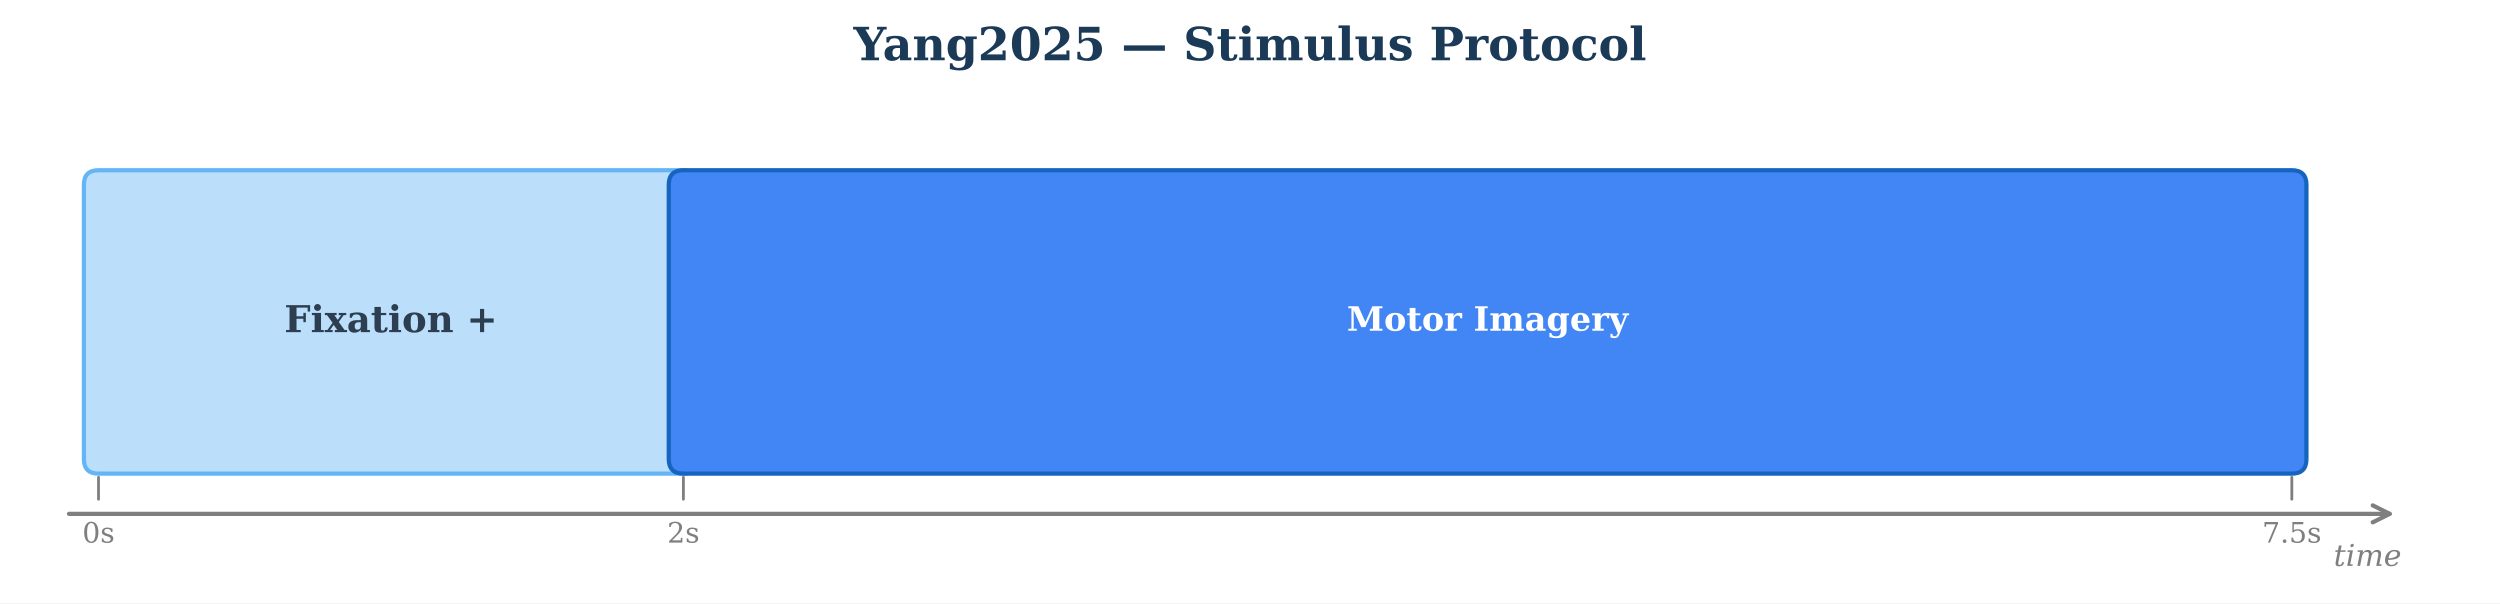
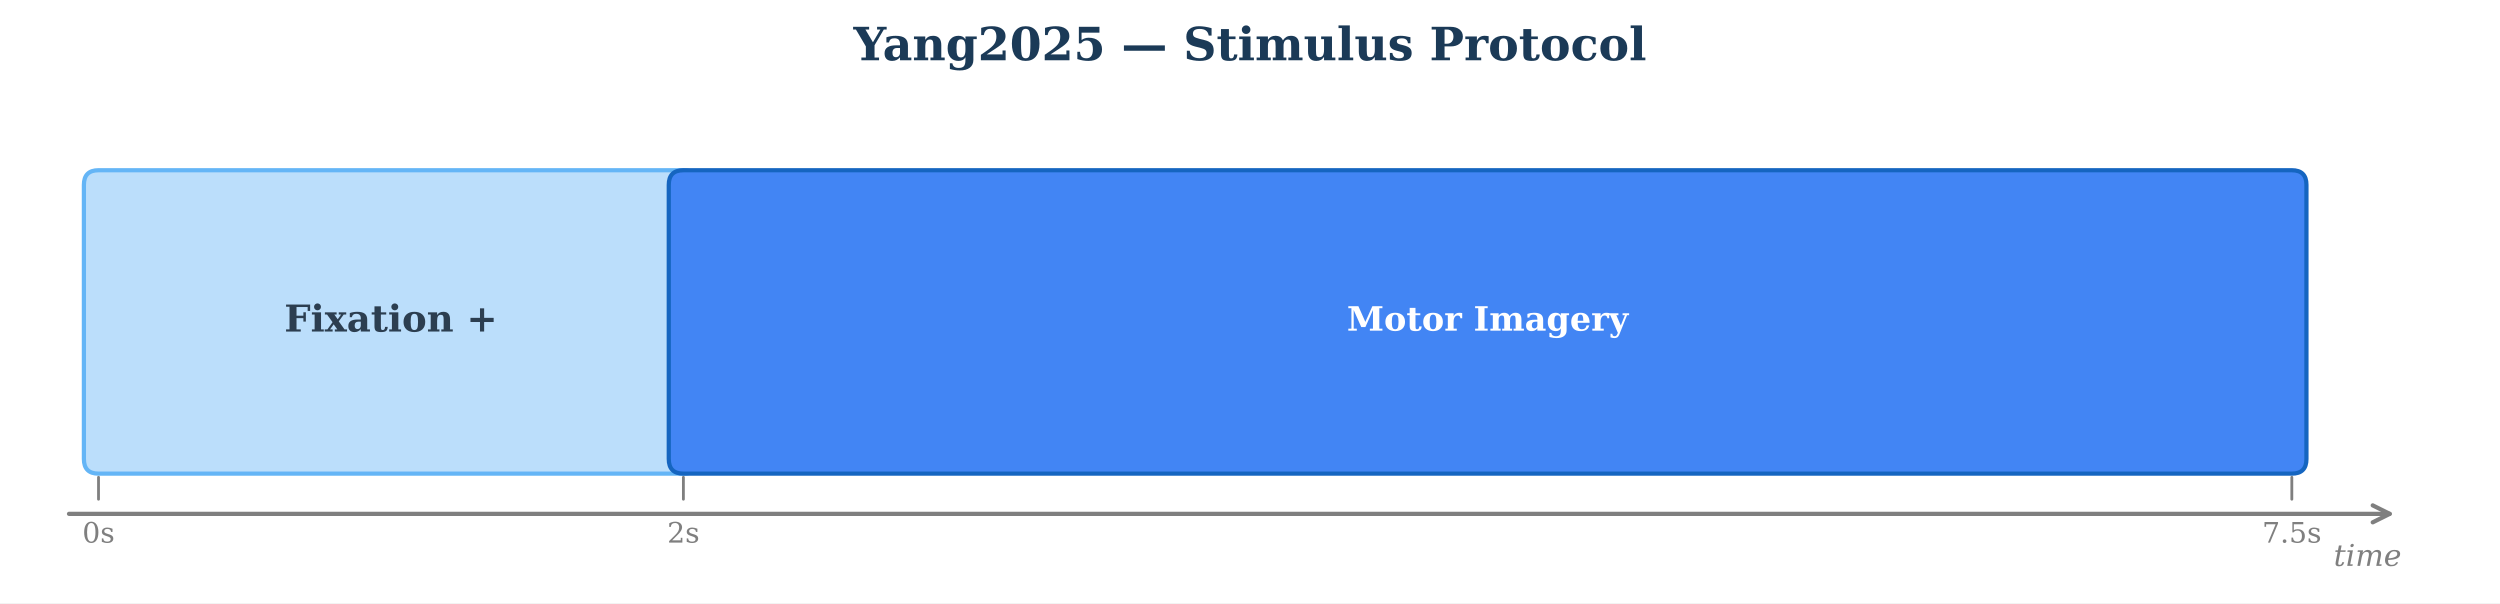
<svg xmlns="http://www.w3.org/2000/svg" xmlns:xlink="http://www.w3.org/1999/xlink" width="708.48pt" height="170.95pt" viewBox="0 0 708.48 170.95" version="1.1">
  <defs>
    <style type="text/css">*{stroke-linejoin: round; stroke-linecap: butt}</style>
  </defs>
  <g id="figure_1">
    <g id="patch_1">
      <path d="M 0 170.95  L 708.48 170.95  L 708.48 0  L 0 0  z " style="fill: #ffffff" />
    </g>
    <g id="axes_1">
      <g id="patch_2">
-         <path d="M 27.919 134.226  L 193.669 134.226  Q 197.813 134.226 197.813 130.082  L 197.813 52.387  Q 197.813 48.243 193.669 48.243  L 27.919 48.243  Q 23.775 48.243 23.775 52.387  L 23.775 130.082  Q 23.775 134.226 27.919 134.226  z " clip-path="url(#pa9f866b652)" style="fill: #bbdefb; stroke: #64b5f6; stroke-width: 1.2" />
+         <path d="M 27.919 134.226  L 193.669 134.226  Q 197.813 134.226 197.813 130.082  L 197.813 52.387  Q 197.813 48.243 193.669 48.243  L 27.919 48.243  Q 23.775 48.243 23.775 52.387  L 23.775 130.082  Q 23.775 134.226 27.919 134.226  z " clip-path="url(#p0f2c8b2d8d)" style="fill: #bbdefb; stroke: #64b5f6; stroke-width: 1.2" />
      </g>
      <g id="patch_3">
-         <path d="M 193.669 134.226  L 649.483 134.226  Q 653.627 134.226 653.627 130.082  L 653.627 52.387  Q 653.627 48.243 649.483 48.243  L 193.669 48.243  Q 189.525 48.243 189.525 52.387  L 189.525 130.082  Q 189.525 134.226 193.669 134.226  z " clip-path="url(#pa9f866b652)" style="fill: #4285f4; stroke: #1565c0; stroke-width: 1.2" />
+         <path d="M 193.669 134.226  L 649.483 134.226  Q 653.627 134.226 653.627 130.082  L 653.627 52.387  Q 653.627 48.243 649.483 48.243  L 193.669 48.243  Q 189.525 48.243 189.525 52.387  L 189.525 130.082  Q 189.525 134.226 193.669 134.226  z " clip-path="url(#p0f2c8b2d8d)" style="fill: #4285f4; stroke: #1565c0; stroke-width: 1.2" />
      </g>
      <g id="line2d_1">
-         <path d="M 27.919 135.262  L 27.919 141.477  " clip-path="url(#pa9f866b652)" style="fill: none; stroke: #7f7f7f; stroke-width: 0.8; stroke-linecap: round" />
+         <path d="M 27.919 135.262  L 27.919 141.477  " clip-path="url(#p0f2c8b2d8d)" style="fill: none; stroke: #7f7f7f; stroke-width: 0.8; stroke-linecap: round" />
      </g>
      <g id="line2d_2">
-         <path d="M 193.669 135.262  L 193.669 141.477  " clip-path="url(#pa9f866b652)" style="fill: none; stroke: #7f7f7f; stroke-width: 0.8; stroke-linecap: round" />
+         <path d="M 193.669 135.262  L 193.669 141.477  " clip-path="url(#p0f2c8b2d8d)" style="fill: none; stroke: #7f7f7f; stroke-width: 0.8; stroke-linecap: round" />
      </g>
      <g id="line2d_3">
-         <path d="M 649.483 135.262  L 649.483 141.477  " clip-path="url(#pa9f866b652)" style="fill: none; stroke: #7f7f7f; stroke-width: 0.8; stroke-linecap: round" />
+         <path d="M 649.483 135.262  L 649.483 141.477  " clip-path="url(#p0f2c8b2d8d)" style="fill: none; stroke: #7f7f7f; stroke-width: 0.8; stroke-linecap: round" />
      </g>
      <g id="text_1">
-         <g clip-path="url(#pa9f866b652)">
-           <g style="fill: #2c3e50" transform="translate(80.57536 94.13173) scale(0.105 -0.105)">
+         <g clip-path="url(#p0f2c8b2d8d)">
+           <g style="fill: #2c3e50" transform="translate(80.57536 93.96234) scale(0.105 -0.105)">
            <defs>
-               <path id="DejaVuSerif-Bold-46" d="M 300 0  L 300 378  L 897 378  L 897 4288  L 300 4288  L 300 4666  L 4459 4666  L 4459 3566  L 4031 3566  L 4031 4238  L 2106 4238  L 2106 2741  L 3291 2741  L 3291 3334  L 3719 3334  L 3719 1722  L 3291 1722  L 3291 2316  L 2106 2316  L 2106 378  L 2841 378  L 2841 0  L 300 0  z " transform="scale(0.015625)" />
-               <path id="DejaVuSerif-Bold-69" d="M 588 4263  Q 588 4516 763 4689  Q 938 4863 1191 4863  Q 1438 4863 1611 4689  Q 1784 4516 1784 4263  Q 1784 4016 1611 3842  Q 1438 3669 1191 3669  Q 938 3669 763 3841  Q 588 4013 588 4263  z M 1797 378  L 2272 378  L 2272 0  L 219 0  L 219 378  L 691 378  L 691 2944  L 219 2944  L 219 3322  L 1797 3322  L 1797 378  z " transform="scale(0.015625)" />
-               <path id="DejaVuSerif-Bold-78" d="M 2247 2119  L 2834 2944  L 2425 2944  L 2425 3322  L 3719 3322  L 3719 2944  L 3278 2944  L 2431 1759  L 3419 378  L 3859 378  L 3859 0  L 1747 0  L 1747 378  L 2175 378  L 1550 1253  L 922 378  L 1369 378  L 1369 0  L 0 0  L 0 378  L 475 378  L 1356 1619  L 403 2944  L 31 2944  L 31 3322  L 2059 3322  L 2059 2944  L 1656 2944  L 2247 2119  z " transform="scale(0.015625)" />
-               <path id="DejaVuSerif-Bold-61" d="M 3525 2041  L 3525 378  L 4000 378  L 4000 0  L 2419 0  L 2419 422  Q 2200 159 1931 34  Q 1663 -91 1319 -91  Q 809 -91 536 182  Q 263 456 263 966  Q 263 1525 655 1803  Q 1047 2081 1838 2081  L 2419 2081  L 2419 2278  Q 2419 2681 2228 2873  Q 2038 3066 1638 3066  Q 1306 3066 1126 2930  Q 947 2794 872 2484  L 519 2484  L 519 3200  Q 816 3306 1134 3359  Q 1453 3413 1806 3413  Q 2697 3413 3111 3081  Q 3525 2750 3525 2041  z M 2419 1044  L 2419 1709  L 2003 1709  Q 1694 1709 1528 1540  Q 1363 1372 1363 1056  Q 1363 741 1483 584  Q 1603 428 1850 428  Q 2106 428 2262 597  Q 2419 766 2419 1044  z " transform="scale(0.015625)" />
-               <path id="DejaVuSerif-Bold-74" d="M 634 2944  L 153 2944  L 153 3322  L 634 3322  L 634 4353  L 1741 4353  L 1741 3322  L 2663 3322  L 2663 2944  L 1741 2944  L 1741 909  Q 1741 475 1809 369  Q 1878 263 2059 263  Q 2259 263 2356 397  Q 2453 531 2459 813  L 2925 813  Q 2897 313 2651 111  Q 2406 -91 1806 -91  Q 1122 -91 878 123  Q 634 338 634 909  L 634 2944  z " transform="scale(0.015625)" />
-               <path id="DejaVuSerif-Bold-6f" d="M 2138 263  Q 2488 263 2630 563  Q 2772 863 2772 1663  Q 2772 2463 2631 2761  Q 2491 3059 2138 3059  Q 1784 3059 1640 2757  Q 1497 2456 1497 1663  Q 1497 869 1640 566  Q 1784 263 2138 263  z M 2138 -91  Q 1259 -91 761 376  Q 263 844 263 1663  Q 263 2484 761 2948  Q 1259 3413 2138 3413  Q 3019 3413 3516 2948  Q 4013 2484 4013 1663  Q 4013 844 3514 376  Q 3016 -91 2138 -91  z " transform="scale(0.015625)" />
-               <path id="DejaVuSerif-Bold-6e" d="M 219 0  L 219 378  L 691 378  L 691 2944  L 219 2944  L 219 3322  L 1797 3322  L 1797 2853  Q 1997 3150 2253 3281  Q 2509 3413 2900 3413  Q 3459 3413 3745 3083  Q 4031 2753 4031 2113  L 4031 378  L 4506 378  L 4506 0  L 2522 0  L 2522 378  L 2925 378  L 2925 2144  Q 2925 2566 2817 2730  Q 2709 2894 2444 2894  Q 2109 2894 1953 2648  Q 1797 2403 1797 1869  L 1797 378  L 2203 378  L 2203 0  L 219 0  z " transform="scale(0.015625)" />
-               <path id="DejaVuSerif-Bold-20" transform="scale(0.015625)" />
-               <path id="DejaVuSerif-Bold-2b" d="M 3041 4013  L 3041 2369  L 4684 2369  L 4684 1650  L 3041 1650  L 3041 6  L 2322 6  L 2322 1650  L 678 1650  L 678 2369  L 2322 2369  L 2322 4013  L 3041 4013  z " transform="scale(0.015625)" />
+               <path id="DejaVuSerif-Bold-29" d="M 300 0  L 300 378  L 897 378  L 897 4288  L 300 4288  L 300 4666  L 4459 4666  L 4459 3566  L 4031 3566  L 4031 4238  L 2106 4238  L 2106 2741  L 3291 2741  L 3291 3334  L 3719 3334  L 3719 1722  L 3291 1722  L 3291 2316  L 2106 2316  L 2106 378  L 2841 378  L 2841 0  L 300 0  z " transform="scale(0.015625)" />
+               <path id="DejaVuSerif-Bold-4c" d="M 588 4263  Q 588 4516 763 4689  Q 938 4863 1191 4863  Q 1438 4863 1611 4689  Q 1784 4516 1784 4263  Q 1784 4016 1611 3842  Q 1438 3669 1191 3669  Q 938 3669 763 3841  Q 588 4013 588 4263  z M 1797 378  L 2272 378  L 2272 0  L 219 0  L 219 378  L 691 378  L 691 2944  L 219 2944  L 219 3322  L 1797 3322  L 1797 378  z " transform="scale(0.015625)" />
+               <path id="DejaVuSerif-Bold-5b" d="M 2247 2119  L 2834 2944  L 2425 2944  L 2425 3322  L 3719 3322  L 3719 2944  L 3278 2944  L 2431 1759  L 3419 378  L 3859 378  L 3859 0  L 1747 0  L 1747 378  L 2175 378  L 1550 1253  L 922 378  L 1369 378  L 1369 0  L 0 0  L 0 378  L 475 378  L 1356 1619  L 403 2944  L 31 2944  L 31 3322  L 2059 3322  L 2059 2944  L 1656 2944  L 2247 2119  z " transform="scale(0.015625)" />
+               <path id="DejaVuSerif-Bold-44" d="M 3525 2041  L 3525 378  L 4000 378  L 4000 0  L 2419 0  L 2419 422  Q 2200 159 1931 34  Q 1663 -91 1319 -91  Q 809 -91 536 182  Q 263 456 263 966  Q 263 1525 655 1803  Q 1047 2081 1838 2081  L 2419 2081  L 2419 2278  Q 2419 2681 2228 2873  Q 2038 3066 1638 3066  Q 1306 3066 1126 2930  Q 947 2794 872 2484  L 519 2484  L 519 3200  Q 816 3306 1134 3359  Q 1453 3413 1806 3413  Q 2697 3413 3111 3081  Q 3525 2750 3525 2041  z M 2419 1044  L 2419 1709  L 2003 1709  Q 1694 1709 1528 1540  Q 1363 1372 1363 1056  Q 1363 741 1483 584  Q 1603 428 1850 428  Q 2106 428 2262 597  Q 2419 766 2419 1044  z " transform="scale(0.015625)" />
+               <path id="DejaVuSerif-Bold-57" d="M 634 2944  L 153 2944  L 153 3322  L 634 3322  L 634 4353  L 1741 4353  L 1741 3322  L 2663 3322  L 2663 2944  L 1741 2944  L 1741 909  Q 1741 475 1809 369  Q 1878 263 2059 263  Q 2259 263 2356 397  Q 2453 531 2459 813  L 2925 813  Q 2897 313 2651 111  Q 2406 -91 1806 -91  Q 1122 -91 878 123  Q 634 338 634 909  L 634 2944  z " transform="scale(0.015625)" />
+               <path id="DejaVuSerif-Bold-52" d="M 2138 263  Q 2488 263 2630 563  Q 2772 863 2772 1663  Q 2772 2463 2631 2761  Q 2491 3059 2138 3059  Q 1784 3059 1640 2757  Q 1497 2456 1497 1663  Q 1497 869 1640 566  Q 1784 263 2138 263  z M 2138 -91  Q 1259 -91 761 376  Q 263 844 263 1663  Q 263 2484 761 2948  Q 1259 3413 2138 3413  Q 3019 3413 3516 2948  Q 4013 2484 4013 1663  Q 4013 844 3514 376  Q 3016 -91 2138 -91  z " transform="scale(0.015625)" />
+               <path id="DejaVuSerif-Bold-51" d="M 219 0  L 219 378  L 691 378  L 691 2944  L 219 2944  L 219 3322  L 1797 3322  L 1797 2853  Q 1997 3150 2253 3281  Q 2509 3413 2900 3413  Q 3459 3413 3745 3083  Q 4031 2753 4031 2113  L 4031 378  L 4506 378  L 4506 0  L 2522 0  L 2522 378  L 2925 378  L 2925 2144  Q 2925 2566 2817 2730  Q 2709 2894 2444 2894  Q 2109 2894 1953 2648  Q 1797 2403 1797 1869  L 1797 378  L 2203 378  L 2203 0  L 219 0  z " transform="scale(0.015625)" />
+               <path id="DejaVuSerif-Bold-3" transform="scale(0.015625)" />
+               <path id="DejaVuSerif-Bold-e" d="M 3041 4013  L 3041 2369  L 4684 2369  L 4684 1650  L 3041 1650  L 3041 6  L 2322 6  L 2322 1650  L 678 1650  L 678 2369  L 2322 2369  L 2322 4013  L 3041 4013  z " transform="scale(0.015625)" />
            </defs>
-             <use xlink:href="#DejaVuSerif-Bold-46" />
-             <use xlink:href="#DejaVuSerif-Bold-69" transform="translate(70.99609 0)" />
-             <use xlink:href="#DejaVuSerif-Bold-78" transform="translate(108.9844 0)" />
-             <use xlink:href="#DejaVuSerif-Bold-61" transform="translate(168.6035 0)" />
-             <use xlink:href="#DejaVuSerif-Bold-74" transform="translate(233.3984 0)" />
-             <use xlink:href="#DejaVuSerif-Bold-69" transform="translate(279.5898 0)" />
-             <use xlink:href="#DejaVuSerif-Bold-6f" transform="translate(317.5781 0)" />
-             <use xlink:href="#DejaVuSerif-Bold-6e" transform="translate(384.2773 0)" />
-             <use xlink:href="#DejaVuSerif-Bold-20" transform="translate(456.9824 0)" />
-             <use xlink:href="#DejaVuSerif-Bold-2b" transform="translate(491.7969 0)" />
+             <use xlink:href="#DejaVuSerif-Bold-29" />
+             <use xlink:href="#DejaVuSerif-Bold-4c" transform="translate(71 0)" />
+             <use xlink:href="#DejaVuSerif-Bold-5b" transform="translate(108.9844 0)" />
+             <use xlink:href="#DejaVuSerif-Bold-44" transform="translate(168.6094 0)" />
+             <use xlink:href="#DejaVuSerif-Bold-57" transform="translate(233.4062 0)" />
+             <use xlink:href="#DejaVuSerif-Bold-4c" transform="translate(279.5938 0)" />
+             <use xlink:href="#DejaVuSerif-Bold-52" transform="translate(317.5781 0)" />
+             <use xlink:href="#DejaVuSerif-Bold-51" transform="translate(384.2812 0)" />
+             <use xlink:href="#DejaVuSerif-Bold-3" transform="translate(456.9844 0)" />
+             <use xlink:href="#DejaVuSerif-Bold-e" transform="translate(491.7969 0)" />
          </g>
        </g>
      </g>
      <g id="text_2">
-         <g clip-path="url(#pa9f866b652)">
-           <g style="fill: #ffffff" transform="translate(381.6991 93.72071) scale(0.095 -0.095)">
+         <g clip-path="url(#p0f2c8b2d8d)">
+           <g style="fill: #ffffff" transform="translate(381.6991 93.70216) scale(0.095 -0.095)">
            <defs>
-               <path id="DejaVuSerif-Bold-4d" d="M 269 0  L 269 378  L 863 378  L 863 4288  L 269 4288  L 269 4666  L 2194 4666  L 3525 1672  L 4863 4666  L 6784 4666  L 6784 4288  L 6188 4288  L 6188 378  L 6784 378  L 6784 0  L 4384 0  L 4384 378  L 4978 378  L 4978 3938  L 3531 684  L 2741 684  L 1300 3938  L 1300 378  L 1894 378  L 1894 0  L 269 0  z " transform="scale(0.015625)" />
-               <path id="DejaVuSerif-Bold-72" d="M 3438 3359  L 3438 2369  L 3084 2369  Q 3066 2634 2941 2764  Q 2816 2894 2578 2894  Q 2216 2894 2006 2575  Q 1797 2256 1797 1691  L 1797 378  L 2400 378  L 2400 0  L 219 0  L 219 378  L 691 378  L 691 2944  L 184 2944  L 184 3322  L 1797 3322  L 1797 2731  Q 1959 3078 2226 3245  Q 2494 3413 2881 3413  Q 2978 3413 3117 3398  Q 3256 3384 3438 3359  z " transform="scale(0.015625)" />
-               <path id="DejaVuSerif-Bold-49" d="M 300 0  L 300 378  L 897 378  L 897 4288  L 300 4288  L 300 4666  L 2700 4666  L 2700 4288  L 2100 4288  L 2100 378  L 2700 378  L 2700 0  L 300 0  z " transform="scale(0.015625)" />
-               <path id="DejaVuSerif-Bold-6d" d="M 3884 2778  Q 4116 3109 4384 3261  Q 4653 3413 5013 3413  Q 5584 3413 5867 3089  Q 6150 2766 6150 2113  L 6150 378  L 6625 378  L 6625 0  L 4647 0  L 4647 378  L 5044 378  L 5044 1947  Q 5044 2569 4948 2731  Q 4853 2894 4594 2894  Q 4300 2894 4137 2667  Q 3975 2441 3975 2022  L 3975 378  L 4372 378  L 4372 0  L 2472 0  L 2472 378  L 2869 378  L 2869 1947  Q 2869 2569 2772 2731  Q 2675 2894 2419 2894  Q 2122 2894 1959 2667  Q 1797 2441 1797 2022  L 1797 378  L 2194 378  L 2194 0  L 219 0  L 219 378  L 691 378  L 691 2944  L 219 2944  L 219 3322  L 1797 3322  L 1797 2853  Q 1991 3144 2241 3278  Q 2491 3413 2834 3413  Q 3241 3413 3494 3258  Q 3747 3103 3884 2778  z " transform="scale(0.015625)" />
-               <path id="DejaVuSerif-Bold-67" d="M 3853 2944  L 3853 44  Q 3853 -656 3354 -1039  Q 2856 -1422 1947 -1422  Q 1616 -1422 1275 -1370  Q 934 -1319 575 -1216  L 575 -422  L 928 -422  Q 975 -750 1192 -909  Q 1409 -1069 1813 -1069  Q 2325 -1069 2536 -823  Q 2747 -578 2747 44  L 2747 422  Q 2606 163 2367 36  Q 2128 -91 1778 -91  Q 1072 -91 667 378  Q 263 847 263 1663  Q 263 2481 667 2947  Q 1072 3413 1778 3413  Q 2128 3413 2367 3286  Q 2606 3159 2747 2900  L 2747 3322  L 4325 3322  L 4325 2944  L 3853 2944  z M 2747 1825  Q 2747 2406 2597 2665  Q 2447 2925 2119 2925  Q 1775 2925 1636 2651  Q 1497 2378 1497 1663  Q 1497 947 1637 672  Q 1778 397 2119 397  Q 2447 397 2597 656  Q 2747 916 2747 1497  L 2747 1825  z " transform="scale(0.015625)" />
-               <path id="DejaVuSerif-Bold-65" d="M 2566 1875  Q 2566 2531 2444 2795  Q 2322 3059 2028 3059  Q 1744 3059 1620 2800  Q 1497 2541 1497 1931  L 1497 1875  L 2566 1875  z M 3781 1503  L 1497 1503  L 1497 1478  Q 1497 834 1690 548  Q 1884 263 2316 263  Q 2675 263 2897 453  Q 3119 644 3181 1006  L 3700 1006  Q 3566 441 3166 175  Q 2766 -91 2047 -91  Q 1184 -91 723 364  Q 263 819 263 1663  Q 263 2488 734 2950  Q 1206 3413 2047 3413  Q 2872 3413 3312 2927  Q 3753 2441 3781 1503  z " transform="scale(0.015625)" />
-               <path id="DejaVuSerif-Bold-79" d="M 1997 -750  Q 1847 -1116 1634 -1269  Q 1422 -1422 1063 -1422  Q 909 -1422 721 -1387  Q 534 -1353 313 -1288  L 313 -594  L 666 -597  Q 675 -838 779 -953  Q 884 -1069 1094 -1069  Q 1297 -1069 1422 -958  Q 1547 -847 1672 -538  L 1722 -422  L 275 2944  L -84 2944  L -84 3322  L 1831 3322  L 1831 2944  L 1434 2944  L 2278 978  L 3066 2944  L 2625 2944  L 2625 3322  L 3872 3322  L 3872 2944  L 3469 2944  L 1997 -750  z " transform="scale(0.015625)" />
+               <path id="DejaVuSerif-Bold-30" d="M 269 0  L 269 378  L 863 378  L 863 4288  L 269 4288  L 269 4666  L 2194 4666  L 3525 1672  L 4863 4666  L 6784 4666  L 6784 4288  L 6188 4288  L 6188 378  L 6784 378  L 6784 0  L 4384 0  L 4384 378  L 4978 378  L 4978 3938  L 3531 684  L 2741 684  L 1300 3938  L 1300 378  L 1894 378  L 1894 0  L 269 0  z " transform="scale(0.015625)" />
+               <path id="DejaVuSerif-Bold-55" d="M 3438 3359  L 3438 2369  L 3084 2369  Q 3066 2634 2941 2764  Q 2816 2894 2578 2894  Q 2216 2894 2006 2575  Q 1797 2256 1797 1691  L 1797 378  L 2400 378  L 2400 0  L 219 0  L 219 378  L 691 378  L 691 2944  L 184 2944  L 184 3322  L 1797 3322  L 1797 2731  Q 1959 3078 2226 3245  Q 2494 3413 2881 3413  Q 2978 3413 3117 3398  Q 3256 3384 3438 3359  z " transform="scale(0.015625)" />
+               <path id="DejaVuSerif-Bold-2c" d="M 300 0  L 300 378  L 897 378  L 897 4288  L 300 4288  L 300 4666  L 2700 4666  L 2700 4288  L 2100 4288  L 2100 378  L 2700 378  L 2700 0  L 300 0  z " transform="scale(0.015625)" />
+               <path id="DejaVuSerif-Bold-50" d="M 3884 2778  Q 4116 3109 4384 3261  Q 4653 3413 5013 3413  Q 5584 3413 5867 3089  Q 6150 2766 6150 2113  L 6150 378  L 6625 378  L 6625 0  L 4647 0  L 4647 378  L 5044 378  L 5044 1947  Q 5044 2569 4948 2731  Q 4853 2894 4594 2894  Q 4300 2894 4137 2667  Q 3975 2441 3975 2022  L 3975 378  L 4372 378  L 4372 0  L 2472 0  L 2472 378  L 2869 378  L 2869 1947  Q 2869 2569 2772 2731  Q 2675 2894 2419 2894  Q 2122 2894 1959 2667  Q 1797 2441 1797 2022  L 1797 378  L 2194 378  L 2194 0  L 219 0  L 219 378  L 691 378  L 691 2944  L 219 2944  L 219 3322  L 1797 3322  L 1797 2853  Q 1991 3144 2241 3278  Q 2491 3413 2834 3413  Q 3241 3413 3494 3258  Q 3747 3103 3884 2778  z " transform="scale(0.015625)" />
+               <path id="DejaVuSerif-Bold-4a" d="M 3853 2944  L 3853 44  Q 3853 -656 3354 -1039  Q 2856 -1422 1947 -1422  Q 1616 -1422 1275 -1370  Q 934 -1319 575 -1216  L 575 -422  L 928 -422  Q 975 -750 1192 -909  Q 1409 -1069 1813 -1069  Q 2325 -1069 2536 -823  Q 2747 -578 2747 44  L 2747 422  Q 2606 163 2367 36  Q 2128 -91 1778 -91  Q 1072 -91 667 378  Q 263 847 263 1663  Q 263 2481 667 2947  Q 1072 3413 1778 3413  Q 2128 3413 2367 3286  Q 2606 3159 2747 2900  L 2747 3322  L 4325 3322  L 4325 2944  L 3853 2944  z M 2747 1825  Q 2747 2406 2597 2665  Q 2447 2925 2119 2925  Q 1775 2925 1636 2651  Q 1497 2378 1497 1663  Q 1497 947 1637 672  Q 1778 397 2119 397  Q 2447 397 2597 656  Q 2747 916 2747 1497  L 2747 1825  z " transform="scale(0.015625)" />
+               <path id="DejaVuSerif-Bold-48" d="M 2566 1875  Q 2566 2531 2444 2795  Q 2322 3059 2028 3059  Q 1744 3059 1620 2800  Q 1497 2541 1497 1931  L 1497 1875  L 2566 1875  z M 3781 1503  L 1497 1503  L 1497 1478  Q 1497 834 1690 548  Q 1884 263 2316 263  Q 2675 263 2897 453  Q 3119 644 3181 1006  L 3700 1006  Q 3566 441 3166 175  Q 2766 -91 2047 -91  Q 1184 -91 723 364  Q 263 819 263 1663  Q 263 2488 734 2950  Q 1206 3413 2047 3413  Q 2872 3413 3312 2927  Q 3753 2441 3781 1503  z " transform="scale(0.015625)" />
+               <path id="DejaVuSerif-Bold-5c" d="M 1997 -750  Q 1847 -1116 1634 -1269  Q 1422 -1422 1063 -1422  Q 909 -1422 721 -1387  Q 534 -1353 313 -1288  L 313 -594  L 666 -597  Q 675 -838 779 -953  Q 884 -1069 1094 -1069  Q 1297 -1069 1422 -958  Q 1547 -847 1672 -538  L 1722 -422  L 275 2944  L -84 2944  L -84 3322  L 1831 3322  L 1831 2944  L 1434 2944  L 2278 978  L 3066 2944  L 2625 2944  L 2625 3322  L 3872 3322  L 3872 2944  L 3469 2944  L 1997 -750  z " transform="scale(0.015625)" />
            </defs>
-             <use xlink:href="#DejaVuSerif-Bold-4d" />
-             <use xlink:href="#DejaVuSerif-Bold-6f" transform="translate(110.6934 0)" />
-             <use xlink:href="#DejaVuSerif-Bold-74" transform="translate(177.3926 0)" />
-             <use xlink:href="#DejaVuSerif-Bold-6f" transform="translate(223.584 0)" />
-             <use xlink:href="#DejaVuSerif-Bold-72" transform="translate(290.2832 0)" />
-             <use xlink:href="#DejaVuSerif-Bold-20" transform="translate(342.9688 0)" />
-             <use xlink:href="#DejaVuSerif-Bold-49" transform="translate(377.7832 0)" />
-             <use xlink:href="#DejaVuSerif-Bold-6d" transform="translate(424.5605 0)" />
-             <use xlink:href="#DejaVuSerif-Bold-61" transform="translate(530.3711 0)" />
-             <use xlink:href="#DejaVuSerif-Bold-67" transform="translate(595.166 0)" />
-             <use xlink:href="#DejaVuSerif-Bold-65" transform="translate(665.0879 0)" />
-             <use xlink:href="#DejaVuSerif-Bold-72" transform="translate(728.7109 0)" />
-             <use xlink:href="#DejaVuSerif-Bold-79" transform="translate(781.3965 0)" />
+             <use xlink:href="#DejaVuSerif-Bold-30" />
+             <use xlink:href="#DejaVuSerif-Bold-52" transform="translate(110.6875 0)" />
+             <use xlink:href="#DejaVuSerif-Bold-57" transform="translate(177.3906 0)" />
+             <use xlink:href="#DejaVuSerif-Bold-52" transform="translate(223.5781 0)" />
+             <use xlink:href="#DejaVuSerif-Bold-55" transform="translate(290.2812 0)" />
+             <use xlink:href="#DejaVuSerif-Bold-3" transform="translate(342.9688 0)" />
+             <use xlink:href="#DejaVuSerif-Bold-2c" transform="translate(377.7812 0)" />
+             <use xlink:href="#DejaVuSerif-Bold-50" transform="translate(424.5625 0)" />
+             <use xlink:href="#DejaVuSerif-Bold-44" transform="translate(530.375 0)" />
+             <use xlink:href="#DejaVuSerif-Bold-4a" transform="translate(595.1719 0)" />
+             <use xlink:href="#DejaVuSerif-Bold-48" transform="translate(665.0938 0)" />
+             <use xlink:href="#DejaVuSerif-Bold-55" transform="translate(728.7188 0)" />
+             <use xlink:href="#DejaVuSerif-Bold-5c" transform="translate(781.4062 0)" />
          </g>
        </g>
      </g>
      <g id="text_3">
-         <g style="fill: #7f7f7f" transform="translate(23.32131 153.7719) scale(0.08 -0.08)">
+         <g style="fill: #7f7f7f" transform="translate(23.32131 153.7713) scale(0.08 -0.08)">
          <defs>
-             <path id="DejaVuSerif-30" d="M 2034 219  Q 2513 219 2750 744  Q 2988 1269 2988 2328  Q 2988 3391 2750 3916  Q 2513 4441 2034 4441  Q 1556 4441 1318 3916  Q 1081 3391 1081 2328  Q 1081 1269 1318 744  Q 1556 219 2034 219  z M 2034 -91  Q 1275 -91 848 546  Q 422 1184 422 2328  Q 422 3475 848 4112  Q 1275 4750 2034 4750  Q 2797 4750 3222 4112  Q 3647 3475 3647 2328  Q 3647 1184 3222 546  Q 2797 -91 2034 -91  z " transform="scale(0.015625)" />
-             <path id="DejaVuSerif-73" d="M 359 184  L 359 959  L 691 959  Q 703 588 923 403  Q 1144 219 1575 219  Q 1963 219 2166 364  Q 2369 509 2369 788  Q 2369 1006 2220 1140  Q 2072 1275 1594 1428  L 1178 1569  Q 750 1706 558 1912  Q 366 2119 366 2438  Q 366 2894 700 3153  Q 1034 3413 1625 3413  Q 1888 3413 2178 3344  Q 2469 3275 2778 3144  L 2778 2419  L 2447 2419  Q 2434 2741 2221 2922  Q 2009 3103 1644 3103  Q 1281 3103 1095 2975  Q 909 2847 909 2591  Q 909 2381 1050 2254  Q 1191 2128 1613 1997  L 2069 1856  Q 2541 1709 2748 1489  Q 2956 1269 2956 922  Q 2956 450 2595 179  Q 2234 -91 1600 -91  Q 1278 -91 972 -22  Q 666 47 359 184  z " transform="scale(0.015625)" />
+             <path id="DejaVuSerif-13" d="M 2034 219  Q 2513 219 2750 744  Q 2988 1269 2988 2328  Q 2988 3391 2750 3916  Q 2513 4441 2034 4441  Q 1556 4441 1318 3916  Q 1081 3391 1081 2328  Q 1081 1269 1318 744  Q 1556 219 2034 219  z M 2034 -91  Q 1275 -91 848 546  Q 422 1184 422 2328  Q 422 3475 848 4112  Q 1275 4750 2034 4750  Q 2797 4750 3222 4112  Q 3647 3475 3647 2328  Q 3647 1184 3222 546  Q 2797 -91 2034 -91  z " transform="scale(0.015625)" />
+             <path id="DejaVuSerif-56" d="M 359 184  L 359 959  L 691 959  Q 703 588 923 403  Q 1144 219 1575 219  Q 1963 219 2166 364  Q 2369 509 2369 788  Q 2369 1006 2220 1140  Q 2072 1275 1594 1428  L 1178 1569  Q 750 1706 558 1912  Q 366 2119 366 2438  Q 366 2894 700 3153  Q 1034 3413 1625 3413  Q 1888 3413 2178 3344  Q 2469 3275 2778 3144  L 2778 2419  L 2447 2419  Q 2434 2741 2221 2922  Q 2009 3103 1644 3103  Q 1281 3103 1095 2975  Q 909 2847 909 2591  Q 909 2381 1050 2254  Q 1191 2128 1613 1997  L 2069 1856  Q 2541 1709 2748 1489  Q 2956 1269 2956 922  Q 2956 450 2595 179  Q 2234 -91 1600 -91  Q 1278 -91 972 -22  Q 666 47 359 184  z " transform="scale(0.015625)" />
          </defs>
-           <use xlink:href="#DejaVuSerif-30" />
-           <use xlink:href="#DejaVuSerif-73" transform="translate(63.62305 0)" />
+           <use xlink:href="#DejaVuSerif-13" />
+           <use xlink:href="#DejaVuSerif-56" transform="translate(63.625 0)" />
        </g>
      </g>
      <g id="text_4">
-         <g style="fill: #7f7f7f" transform="translate(189.0718 153.7719) scale(0.08 -0.08)">
+         <g style="fill: #7f7f7f" transform="translate(189.0718 153.7713) scale(0.08 -0.08)">
          <defs>
-             <path id="DejaVuSerif-32" d="M 819 3553  L 469 3553  L 469 4384  Q 803 4563 1142 4656  Q 1481 4750 1806 4750  Q 2534 4750 2956 4397  Q 3378 4044 3378 3438  Q 3378 2753 2422 1800  Q 2347 1728 2309 1691  L 1131 513  L 3078 513  L 3078 1088  L 3444 1088  L 3444 0  L 434 0  L 434 341  L 1850 1753  Q 2319 2222 2519 2614  Q 2719 3006 2719 3438  Q 2719 3909 2473 4175  Q 2228 4441 1797 4441  Q 1350 4441 1106 4219  Q 863 3997 819 3553  z " transform="scale(0.015625)" />
+             <path id="DejaVuSerif-15" d="M 819 3553  L 469 3553  L 469 4384  Q 803 4563 1142 4656  Q 1481 4750 1806 4750  Q 2534 4750 2956 4397  Q 3378 4044 3378 3438  Q 3378 2753 2422 1800  Q 2347 1728 2309 1691  L 1131 513  L 3078 513  L 3078 1088  L 3444 1088  L 3444 0  L 434 0  L 434 341  L 1850 1753  Q 2319 2222 2519 2614  Q 2719 3006 2719 3438  Q 2719 3909 2473 4175  Q 2228 4441 1797 4441  Q 1350 4441 1106 4219  Q 863 3997 819 3553  z " transform="scale(0.015625)" />
          </defs>
-           <use xlink:href="#DejaVuSerif-32" />
-           <use xlink:href="#DejaVuSerif-73" transform="translate(63.62305 0)" />
+           <use xlink:href="#DejaVuSerif-15" />
+           <use xlink:href="#DejaVuSerif-56" transform="translate(63.625 0)" />
        </g>
      </g>
      <g id="text_5">
-         <g style="fill: #7f7f7f" transform="translate(641.0692 153.7719) scale(0.08 -0.08)">
+         <g style="fill: #7f7f7f" transform="translate(641.0692 153.7713) scale(0.08 -0.08)">
          <defs>
-             <path id="DejaVuSerif-37" d="M 3609 4347  L 1784 0  L 1319 0  L 3059 4153  L 903 4153  L 903 3578  L 538 3578  L 538 4666  L 3609 4666  L 3609 4347  z " transform="scale(0.015625)" />
-             <path id="DejaVuSerif-2e" d="M 603 325  Q 603 500 722 622  Q 841 744 1019 744  Q 1191 744 1312 622  Q 1434 500 1434 325  Q 1434 153 1312 31  Q 1191 -91 1019 -91  Q 841 -91 722 29  Q 603 150 603 325  z " transform="scale(0.015625)" />
-             <path id="DejaVuSerif-35" d="M 3219 4666  L 3219 4153  L 1081 4153  L 1081 2816  Q 1244 2928 1461 2984  Q 1678 3041 1947 3041  Q 2703 3041 3140 2622  Q 3578 2203 3578 1478  Q 3578 738 3136 323  Q 2694 -91 1894 -91  Q 1572 -91 1234 -12  Q 897 66 544 225  L 544 1131  L 897 1131  Q 925 688 1179 453  Q 1434 219 1894 219  Q 2388 219 2653 544  Q 2919 869 2919 1478  Q 2919 2084 2655 2407  Q 2391 2731 1894 2731  Q 1613 2731 1398 2631  Q 1184 2531 1019 2322  L 750 2322  L 750 4666  L 3219 4666  z " transform="scale(0.015625)" />
+             <path id="DejaVuSerif-1a" d="M 3609 4347  L 1784 0  L 1319 0  L 3059 4153  L 903 4153  L 903 3578  L 538 3578  L 538 4666  L 3609 4666  L 3609 4347  z " transform="scale(0.015625)" />
+             <path id="DejaVuSerif-11" d="M 603 325  Q 603 500 722 622  Q 841 744 1019 744  Q 1191 744 1312 622  Q 1434 500 1434 325  Q 1434 153 1312 31  Q 1191 -91 1019 -91  Q 841 -91 722 29  Q 603 150 603 325  z " transform="scale(0.015625)" />
+             <path id="DejaVuSerif-18" d="M 3219 4666  L 3219 4153  L 1081 4153  L 1081 2816  Q 1244 2928 1461 2984  Q 1678 3041 1947 3041  Q 2703 3041 3140 2622  Q 3578 2203 3578 1478  Q 3578 738 3136 323  Q 2694 -91 1894 -91  Q 1572 -91 1234 -12  Q 897 66 544 225  L 544 1131  L 897 1131  Q 925 688 1179 453  Q 1434 219 1894 219  Q 2388 219 2653 544  Q 2919 869 2919 1478  Q 2919 2084 2655 2407  Q 2391 2731 1894 2731  Q 1613 2731 1398 2631  Q 1184 2531 1019 2322  L 750 2322  L 750 4666  L 3219 4666  z " transform="scale(0.015625)" />
          </defs>
-           <use xlink:href="#DejaVuSerif-37" />
-           <use xlink:href="#DejaVuSerif-2e" transform="translate(63.62305 0)" />
-           <use xlink:href="#DejaVuSerif-35" transform="translate(95.41016 0)" />
-           <use xlink:href="#DejaVuSerif-73" transform="translate(159.0332 0)" />
+           <use xlink:href="#DejaVuSerif-1a" />
+           <use xlink:href="#DejaVuSerif-11" transform="translate(63.625 0)" />
+           <use xlink:href="#DejaVuSerif-18" transform="translate(95.40625 0)" />
+           <use xlink:href="#DejaVuSerif-56" transform="translate(159.0312 0)" />
        </g>
      </g>
      <g id="patch_4">
        <path d="M 19.56 145.621  Q 349.061 145.621 677.22 145.621  " style="fill: none; stroke: #7f7f7f; stroke-width: 1.2; stroke-linecap: round" />
        <path d="M 672.42 143.221  L 677.22 145.621  L 672.42 148.021  " style="fill: none; stroke: #7f7f7f; stroke-width: 1.2; stroke-linecap: round" />
      </g>
      <g id="text_6">
-         <g style="fill: #7f7f7f" transform="translate(661.3353 160.3674) scale(0.085 -0.085)">
+         <g style="fill: #7f7f7f" transform="translate(661.3353 160.3668) scale(0.085 -0.085)">
          <defs>
-             <path id="DejaVuSerif-Italic-74" d="M 856 2988  L 350 2988  L 416 3322  L 922 3322  L 1122 4353  L 1700 4353  L 1500 3322  L 2581 3322  L 2516 2988  L 1434 2988  L 1025 878  Q 978 631 978 488  Q 978 388 1000 338  Q 1059 219 1278 219  Q 1503 219 1633 351  Q 1763 484 1825 781  L 2259 781  Q 2147 328 1884 118  Q 1622 -91 1169 -91  Q 672 -91 506 131  Q 406 266 406 516  Q 406 675 447 878  L 856 2988  z " transform="scale(0.015625)" />
-             <path id="DejaVuSerif-Italic-69" d="M 1009 4353  Q 1038 4497 1163 4603  Q 1288 4709 1434 4709  Q 1578 4709 1663 4603  Q 1728 4522 1728 4422  Q 1728 4388 1719 4353  Q 1691 4206 1567 4103  Q 1444 4000 1297 4000  Q 1150 4000 1066 4103  Q 1003 4181 1003 4281  Q 1003 4316 1009 4353  z M 963 331  L 1506 331  L 1444 0  L 325 0  L 903 2988  L 353 2988  L 419 3322  L 1544 3322  L 963 331  z " transform="scale(0.015625)" />
-             <path id="DejaVuSerif-Italic-6d" d="M 3503 2675  Q 3741 3041 4034 3227  Q 4328 3413 4672 3413  Q 5194 3413 5388 3088  Q 5503 2894 5503 2578  Q 5503 2372 5453 2113  L 5106 331  L 5625 331  L 5563 0  L 4469 0  L 4866 2047  Q 4913 2291 4913 2466  Q 4913 2659 4856 2772  Q 4750 2988 4403 2988  Q 4019 2988 3761 2697  Q 3503 2406 3394 1850  L 3034 0  L 2459 0  L 2863 2069  Q 2906 2303 2906 2472  Q 2906 2666 2850 2775  Q 2741 2988 2394 2988  Q 2009 2988 1751 2697  Q 1494 2406 1384 1850  L 1025 0  L 450 0  L 1031 2994  L 481 2994  L 544 3322  L 1669 3322  L 1556 2731  Q 1778 3063 2059 3238  Q 2341 3413 2653 3413  Q 3041 3413 3262 3220  Q 3484 3028 3503 2675  z " transform="scale(0.015625)" />
-             <path id="DejaVuSerif-Italic-65" d="M 938 1275  Q 925 1156 925 1050  Q 925 756 1031 563  Q 1216 219 1709 219  Q 2072 219 2250 328  Q 2569 525 2644 778  L 3066 778  Q 2941 381 2475 103  Q 2150 -91 1506 -91  Q 863 -91 516 388  Q 272 722 272 1206  Q 272 1419 319 1659  Q 472 2450 1000 2931  Q 1528 3413 2278 3413  Q 3500 3413 3500 2547  Q 3500 1913 2859 1603  Q 2206 1288 938 1275  z M 2541 1975  Q 2891 2181 2891 2569  Q 2891 3103 2181 3103  Q 1763 3103 1472 2784  Q 1181 2466 1003 1606  Q 2006 1653 2541 1975  z " transform="scale(0.015625)" />
+             <path id="DejaVuSerif-Italic-57" d="M 856 2988  L 350 2988  L 416 3322  L 922 3322  L 1122 4353  L 1700 4353  L 1500 3322  L 2581 3322  L 2516 2988  L 1434 2988  L 1025 878  Q 978 631 978 488  Q 978 388 1000 338  Q 1059 219 1278 219  Q 1503 219 1633 351  Q 1763 484 1825 781  L 2259 781  Q 2147 328 1884 118  Q 1622 -91 1169 -91  Q 672 -91 506 131  Q 406 266 406 516  Q 406 675 447 878  L 856 2988  z " transform="scale(0.015625)" />
+             <path id="DejaVuSerif-Italic-4c" d="M 1009 4353  Q 1038 4497 1163 4603  Q 1288 4709 1434 4709  Q 1578 4709 1663 4603  Q 1728 4522 1728 4422  Q 1728 4388 1719 4353  Q 1691 4206 1567 4103  Q 1444 4000 1297 4000  Q 1150 4000 1066 4103  Q 1003 4181 1003 4281  Q 1003 4316 1009 4353  z M 963 331  L 1506 331  L 1444 0  L 325 0  L 903 2988  L 353 2988  L 419 3322  L 1544 3322  L 963 331  z " transform="scale(0.015625)" />
+             <path id="DejaVuSerif-Italic-50" d="M 3503 2675  Q 3741 3041 4034 3227  Q 4328 3413 4672 3413  Q 5194 3413 5388 3088  Q 5503 2894 5503 2578  Q 5503 2372 5453 2113  L 5106 331  L 5625 331  L 5563 0  L 4469 0  L 4866 2047  Q 4913 2291 4913 2466  Q 4913 2659 4856 2772  Q 4750 2988 4403 2988  Q 4019 2988 3761 2697  Q 3503 2406 3394 1850  L 3034 0  L 2459 0  L 2863 2069  Q 2906 2303 2906 2472  Q 2906 2666 2850 2775  Q 2741 2988 2394 2988  Q 2009 2988 1751 2697  Q 1494 2406 1384 1850  L 1025 0  L 450 0  L 1031 2994  L 481 2994  L 544 3322  L 1669 3322  L 1556 2731  Q 1778 3063 2059 3238  Q 2341 3413 2653 3413  Q 3041 3413 3262 3220  Q 3484 3028 3503 2675  z " transform="scale(0.015625)" />
+             <path id="DejaVuSerif-Italic-48" d="M 938 1275  Q 925 1156 925 1050  Q 925 756 1031 563  Q 1216 219 1709 219  Q 2072 219 2250 328  Q 2569 525 2644 778  L 3066 778  Q 2941 381 2475 103  Q 2150 -91 1506 -91  Q 863 -91 516 388  Q 272 722 272 1206  Q 272 1419 319 1659  Q 472 2450 1000 2931  Q 1528 3413 2278 3413  Q 3500 3413 3500 2547  Q 3500 1913 2859 1603  Q 2206 1288 938 1275  z M 2541 1975  Q 2891 2181 2891 2569  Q 2891 3103 2181 3103  Q 1763 3103 1472 2784  Q 1181 2466 1003 1606  Q 2006 1653 2541 1975  z " transform="scale(0.015625)" />
          </defs>
-           <use xlink:href="#DejaVuSerif-Italic-74" />
-           <use xlink:href="#DejaVuSerif-Italic-69" transform="translate(40.18555 0)" />
-           <use xlink:href="#DejaVuSerif-Italic-6d" transform="translate(72.16797 0)" />
-           <use xlink:href="#DejaVuSerif-Italic-65" transform="translate(166.9922 0)" />
+           <use xlink:href="#DejaVuSerif-Italic-57" />
+           <use xlink:href="#DejaVuSerif-Italic-4c" transform="translate(40.1875 0)" />
+           <use xlink:href="#DejaVuSerif-Italic-50" transform="translate(72.17188 0)" />
+           <use xlink:href="#DejaVuSerif-Italic-48" transform="translate(167 0)" />
        </g>
      </g>
      <g id="text_7">
-         <g style="fill: #1b3a57" transform="translate(241.8702 17.07797) scale(0.13 -0.13)">
+         <g style="fill: #1b3a57" transform="translate(241.8713 17.07797) scale(0.13 -0.13)">
          <defs>
-             <path id="DejaVuSerif-Bold-59" d="M 1100 0  L 1100 378  L 1728 378  L 1728 1931  L 341 4288  L -56 4288  L -56 4666  L 2181 4666  L 2181 4288  L 1663 4288  L 2713 2509  L 3756 4288  L 3291 4288  L 3291 4666  L 4628 4666  L 4628 4288  L 4231 4288  L 2938 2094  L 2938 378  L 3566 378  L 3566 0  L 1100 0  z " transform="scale(0.015625)" />
-             <path id="DejaVuSerif-Bold-32" d="M 844 3513  L 469 3513  L 469 4519  Q 850 4634 1223 4692  Q 1597 4750 1978 4750  Q 2869 4750 3367 4386  Q 3866 4022 3866 3372  Q 3866 2909 3591 2542  Q 3316 2175 2541 1672  L 1241 819  L 3450 819  L 3450 1369  L 3878 1369  L 3878 0  L 428 0  L 428 763  L 1119 1241  Q 2003 1850 2297 2278  Q 2591 2706 2591 3278  Q 2591 3819 2367 4101  Q 2144 4384 1716 4384  Q 1347 4384 1125 4161  Q 903 3938 844 3513  z " transform="scale(0.015625)" />
-             <path id="DejaVuSerif-Bold-30" d="M 2228 275  Q 2603 275 2742 615  Q 2881 956 2881 2328  Q 2881 3691 2742 4037  Q 2603 4384 2228 4384  Q 1853 4384 1714 4043  Q 1575 3703 1575 2328  Q 1575 956 1714 615  Q 1853 275 2228 275  z M 2228 -91  Q 1294 -91 797 532  Q 300 1156 300 2328  Q 300 3500 797 4125  Q 1294 4750 2228 4750  Q 3159 4750 3656 4125  Q 4153 3500 4153 2328  Q 4153 1156 3656 532  Q 3159 -91 2228 -91  z " transform="scale(0.015625)" />
-             <path id="DejaVuSerif-Bold-35" d="M 3609 4666  L 3609 3847  L 1113 3847  L 1113 2822  Q 1319 2981 1572 3062  Q 1825 3144 2106 3144  Q 2969 3144 3469 2708  Q 3969 2272 3969 1522  Q 3969 759 3469 334  Q 2969 -91 2069 -91  Q 1688 -91 1311 -28  Q 934 34 525 166  L 525 1184  L 900 1184  Q 919 725 1139 500  Q 1359 275 1791 275  Q 2250 275 2472 583  Q 2694 891 2694 1522  Q 2694 2144 2476 2451  Q 2259 2759 1819 2759  Q 1581 2759 1395 2661  Q 1209 2563 1050 2356  L 738 2356  L 738 4666  L 3609 4666  z " transform="scale(0.015625)" />
-             <path id="DejaVuSerif-Bold-2014" d="M 344 2075  L 6056 2075  L 6056 1325  L 344 1325  L 344 2075  z " transform="scale(0.015625)" />
-             <path id="DejaVuSerif-Bold-53" d="M 494 225  L 494 1331  L 891 1331  Q 981 806 1318 547  Q 1656 288 2253 288  Q 2738 288 2991 472  Q 3244 656 3244 1013  Q 3244 1294 3072 1450  Q 2900 1606 2363 1741  L 1663 1913  Q 978 2088 700 2398  Q 422 2709 422 3284  Q 422 3978 883 4364  Q 1344 4750 2175 4750  Q 2584 4750 3026 4681  Q 3469 4613 3944 4475  L 3944 3444  L 3547 3444  Q 3456 3925 3150 4148  Q 2844 4372 2278 4372  Q 1816 4372 1580 4211  Q 1344 4050 1344 3731  Q 1344 3441 1506 3289  Q 1669 3138 2303 2975  L 3003 2803  Q 3653 2641 3945 2297  Q 4238 1953 4238 1350  Q 4238 644 3750 276  Q 3263 -91 2316 -91  Q 1859 -91 1409 -12  Q 959 66 494 225  z " transform="scale(0.015625)" />
-             <path id="DejaVuSerif-Bold-75" d="M 3963 3322  L 3963 378  L 4434 378  L 4434 0  L 2853 0  L 2853 469  Q 2656 172 2400 40  Q 2144 -91 1753 -91  Q 1194 -91 908 239  Q 622 569 622 1209  L 622 2944  L 147 2944  L 147 3322  L 1728 3322  L 1728 1381  Q 1728 763 1831 595  Q 1934 428 2209 428  Q 2544 428 2698 675  Q 2853 922 2853 1459  L 2853 2944  L 2450 2944  L 2450 3322  L 3963 3322  z " transform="scale(0.015625)" />
-             <path id="DejaVuSerif-Bold-6c" d="M 1797 378  L 2272 378  L 2272 0  L 219 0  L 219 378  L 691 378  L 691 4488  L 219 4488  L 219 4863  L 1797 4863  L 1797 378  z " transform="scale(0.015625)" />
-             <path id="DejaVuSerif-Bold-73" d="M 300 97  L 300 1025  L 653 1025  Q 697 653 931 458  Q 1166 263 1569 263  Q 1906 263 2086 380  Q 2266 497 2266 716  Q 2266 916 2152 1025  Q 2038 1134 1709 1216  L 1253 1331  Q 738 1459 506 1698  Q 275 1938 275 2344  Q 275 2884 650 3148  Q 1025 3413 1806 3413  Q 2100 3413 2433 3364  Q 2766 3316 3169 3213  L 3169 2375  L 2816 2375  Q 2788 2716 2573 2887  Q 2359 3059 1959 3059  Q 1622 3059 1448 2951  Q 1275 2844 1275 2638  Q 1275 2469 1375 2372  Q 1475 2275 1734 2209  L 2188 2094  Q 2841 1928 3091 1684  Q 3341 1441 3341 1006  Q 3341 444 2939 176  Q 2538 -91 1691 -91  Q 1381 -91 1034 -44  Q 688 3 300 97  z " transform="scale(0.015625)" />
-             <path id="DejaVuSerif-Bold-50" d="M 300 0  L 300 378  L 897 378  L 897 4288  L 300 4288  L 300 4666  L 2956 4666  Q 3734 4666 4193 4295  Q 4653 3925 4653 3303  Q 4653 2678 4192 2304  Q 3731 1931 2956 1931  L 2100 1931  L 2100 378  L 2853 378  L 2853 0  L 300 0  z M 2100 2309  L 2450 2309  Q 2856 2309 3098 2579  Q 3341 2850 3341 3303  Q 3341 3753 3100 4020  Q 2859 4288 2450 4288  L 2100 4288  L 2100 2309  z " transform="scale(0.015625)" />
-             <path id="DejaVuSerif-Bold-63" d="M 3609 1038  Q 3491 469 3123 189  Q 2756 -91 2125 -91  Q 1238 -91 750 368  Q 263 828 263 1663  Q 263 2488 744 2950  Q 1225 3413 2081 3413  Q 2428 3413 2781 3347  Q 3134 3281 3500 3150  L 3500 2228  L 3150 2228  Q 3100 2650 2903 2854  Q 2706 3059 2350 3059  Q 1888 3059 1692 2746  Q 1497 2434 1497 1663  Q 1497 909 1687 586  Q 1878 263 2309 263  Q 2644 263 2845 463  Q 3047 663 3091 1038  L 3609 1038  z " transform="scale(0.015625)" />
+             <path id="DejaVuSerif-Bold-3c" d="M 1100 0  L 1100 378  L 1728 378  L 1728 1931  L 341 4288  L -56 4288  L -56 4666  L 2181 4666  L 2181 4288  L 1663 4288  L 2713 2509  L 3756 4288  L 3291 4288  L 3291 4666  L 4628 4666  L 4628 4288  L 4231 4288  L 2938 2094  L 2938 378  L 3566 378  L 3566 0  L 1100 0  z " transform="scale(0.015625)" />
+             <path id="DejaVuSerif-Bold-15" d="M 844 3513  L 469 3513  L 469 4519  Q 850 4634 1223 4692  Q 1597 4750 1978 4750  Q 2869 4750 3367 4386  Q 3866 4022 3866 3372  Q 3866 2909 3591 2542  Q 3316 2175 2541 1672  L 1241 819  L 3450 819  L 3450 1369  L 3878 1369  L 3878 0  L 428 0  L 428 763  L 1119 1241  Q 2003 1850 2297 2278  Q 2591 2706 2591 3278  Q 2591 3819 2367 4101  Q 2144 4384 1716 4384  Q 1347 4384 1125 4161  Q 903 3938 844 3513  z " transform="scale(0.015625)" />
+             <path id="DejaVuSerif-Bold-13" d="M 2228 275  Q 2603 275 2742 615  Q 2881 956 2881 2328  Q 2881 3691 2742 4037  Q 2603 4384 2228 4384  Q 1853 4384 1714 4043  Q 1575 3703 1575 2328  Q 1575 956 1714 615  Q 1853 275 2228 275  z M 2228 -91  Q 1294 -91 797 532  Q 300 1156 300 2328  Q 300 3500 797 4125  Q 1294 4750 2228 4750  Q 3159 4750 3656 4125  Q 4153 3500 4153 2328  Q 4153 1156 3656 532  Q 3159 -91 2228 -91  z " transform="scale(0.015625)" />
+             <path id="DejaVuSerif-Bold-18" d="M 3609 4666  L 3609 3847  L 1113 3847  L 1113 2822  Q 1319 2981 1572 3062  Q 1825 3144 2106 3144  Q 2969 3144 3469 2708  Q 3969 2272 3969 1522  Q 3969 759 3469 334  Q 2969 -91 2069 -91  Q 1688 -91 1311 -28  Q 934 34 525 166  L 525 1184  L 900 1184  Q 919 725 1139 500  Q 1359 275 1791 275  Q 2250 275 2472 583  Q 2694 891 2694 1522  Q 2694 2144 2476 2451  Q 2259 2759 1819 2759  Q 1581 2759 1395 2661  Q 1209 2563 1050 2356  L 738 2356  L 738 4666  L 3609 4666  z " transform="scale(0.015625)" />
+             <path id="DejaVuSerif-Bold-782" d="M 344 2075  L 6056 2075  L 6056 1325  L 344 1325  L 344 2075  z " transform="scale(0.015625)" />
+             <path id="DejaVuSerif-Bold-36" d="M 494 225  L 494 1331  L 891 1331  Q 981 806 1318 547  Q 1656 288 2253 288  Q 2738 288 2991 472  Q 3244 656 3244 1013  Q 3244 1294 3072 1450  Q 2900 1606 2363 1741  L 1663 1913  Q 978 2088 700 2398  Q 422 2709 422 3284  Q 422 3978 883 4364  Q 1344 4750 2175 4750  Q 2584 4750 3026 4681  Q 3469 4613 3944 4475  L 3944 3444  L 3547 3444  Q 3456 3925 3150 4148  Q 2844 4372 2278 4372  Q 1816 4372 1580 4211  Q 1344 4050 1344 3731  Q 1344 3441 1506 3289  Q 1669 3138 2303 2975  L 3003 2803  Q 3653 2641 3945 2297  Q 4238 1953 4238 1350  Q 4238 644 3750 276  Q 3263 -91 2316 -91  Q 1859 -91 1409 -12  Q 959 66 494 225  z " transform="scale(0.015625)" />
+             <path id="DejaVuSerif-Bold-58" d="M 3963 3322  L 3963 378  L 4434 378  L 4434 0  L 2853 0  L 2853 469  Q 2656 172 2400 40  Q 2144 -91 1753 -91  Q 1194 -91 908 239  Q 622 569 622 1209  L 622 2944  L 147 2944  L 147 3322  L 1728 3322  L 1728 1381  Q 1728 763 1831 595  Q 1934 428 2209 428  Q 2544 428 2698 675  Q 2853 922 2853 1459  L 2853 2944  L 2450 2944  L 2450 3322  L 3963 3322  z " transform="scale(0.015625)" />
+             <path id="DejaVuSerif-Bold-4f" d="M 1797 378  L 2272 378  L 2272 0  L 219 0  L 219 378  L 691 378  L 691 4488  L 219 4488  L 219 4863  L 1797 4863  L 1797 378  z " transform="scale(0.015625)" />
+             <path id="DejaVuSerif-Bold-56" d="M 300 97  L 300 1025  L 653 1025  Q 697 653 931 458  Q 1166 263 1569 263  Q 1906 263 2086 380  Q 2266 497 2266 716  Q 2266 916 2152 1025  Q 2038 1134 1709 1216  L 1253 1331  Q 738 1459 506 1698  Q 275 1938 275 2344  Q 275 2884 650 3148  Q 1025 3413 1806 3413  Q 2100 3413 2433 3364  Q 2766 3316 3169 3213  L 3169 2375  L 2816 2375  Q 2788 2716 2573 2887  Q 2359 3059 1959 3059  Q 1622 3059 1448 2951  Q 1275 2844 1275 2638  Q 1275 2469 1375 2372  Q 1475 2275 1734 2209  L 2188 2094  Q 2841 1928 3091 1684  Q 3341 1441 3341 1006  Q 3341 444 2939 176  Q 2538 -91 1691 -91  Q 1381 -91 1034 -44  Q 688 3 300 97  z " transform="scale(0.015625)" />
+             <path id="DejaVuSerif-Bold-33" d="M 300 0  L 300 378  L 897 378  L 897 4288  L 300 4288  L 300 4666  L 2956 4666  Q 3734 4666 4193 4295  Q 4653 3925 4653 3303  Q 4653 2678 4192 2304  Q 3731 1931 2956 1931  L 2100 1931  L 2100 378  L 2853 378  L 2853 0  L 300 0  z M 2100 2309  L 2450 2309  Q 2856 2309 3098 2579  Q 3341 2850 3341 3303  Q 3341 3753 3100 4020  Q 2859 4288 2450 4288  L 2100 4288  L 2100 2309  z " transform="scale(0.015625)" />
+             <path id="DejaVuSerif-Bold-46" d="M 3609 1038  Q 3491 469 3123 189  Q 2756 -91 2125 -91  Q 1238 -91 750 368  Q 263 828 263 1663  Q 263 2488 744 2950  Q 1225 3413 2081 3413  Q 2428 3413 2781 3347  Q 3134 3281 3500 3150  L 3500 2228  L 3150 2228  Q 3100 2650 2903 2854  Q 2706 3059 2350 3059  Q 1888 3059 1692 2746  Q 1497 2434 1497 1663  Q 1497 909 1687 586  Q 1878 263 2309 263  Q 2644 263 2845 463  Q 3047 663 3091 1038  L 3609 1038  z " transform="scale(0.015625)" />
          </defs>
-           <use xlink:href="#DejaVuSerif-Bold-59" />
-           <use xlink:href="#DejaVuSerif-Bold-61" transform="translate(63.63672 0)" />
-           <use xlink:href="#DejaVuSerif-Bold-6e" transform="translate(128.4316 0)" />
-           <use xlink:href="#DejaVuSerif-Bold-67" transform="translate(201.1367 0)" />
-           <use xlink:href="#DejaVuSerif-Bold-32" transform="translate(271.0586 0)" />
-           <use xlink:href="#DejaVuSerif-Bold-30" transform="translate(340.6387 0)" />
-           <use xlink:href="#DejaVuSerif-Bold-32" transform="translate(410.2188 0)" />
-           <use xlink:href="#DejaVuSerif-Bold-35" transform="translate(479.7988 0)" />
-           <use xlink:href="#DejaVuSerif-Bold-20" transform="translate(549.3789 0)" />
-           <use xlink:href="#DejaVuSerif-Bold-2014" transform="translate(584.1934 0)" />
-           <use xlink:href="#DejaVuSerif-Bold-20" transform="translate(684.1934 0)" />
-           <use xlink:href="#DejaVuSerif-Bold-53" transform="translate(719.0078 0)" />
-           <use xlink:href="#DejaVuSerif-Bold-74" transform="translate(791.2246 0)" />
-           <use xlink:href="#DejaVuSerif-Bold-69" transform="translate(837.416 0)" />
-           <use xlink:href="#DejaVuSerif-Bold-6d" transform="translate(875.4043 0)" />
-           <use xlink:href="#DejaVuSerif-Bold-75" transform="translate(981.2148 0)" />
-           <use xlink:href="#DejaVuSerif-Bold-6c" transform="translate(1053.92 0)" />
-           <use xlink:href="#DejaVuSerif-Bold-75" transform="translate(1091.908 0)" />
-           <use xlink:href="#DejaVuSerif-Bold-73" transform="translate(1164.613 0)" />
-           <use xlink:href="#DejaVuSerif-Bold-20" transform="translate(1220.912 0)" />
-           <use xlink:href="#DejaVuSerif-Bold-50" transform="translate(1255.727 0)" />
-           <use xlink:href="#DejaVuSerif-Bold-72" transform="translate(1330.922 0)" />
-           <use xlink:href="#DejaVuSerif-Bold-6f" transform="translate(1383.607 0)" />
-           <use xlink:href="#DejaVuSerif-Bold-74" transform="translate(1450.307 0)" />
-           <use xlink:href="#DejaVuSerif-Bold-6f" transform="translate(1496.498 0)" />
-           <use xlink:href="#DejaVuSerif-Bold-63" transform="translate(1563.197 0)" />
-           <use xlink:href="#DejaVuSerif-Bold-6f" transform="translate(1624.086 0)" />
-           <use xlink:href="#DejaVuSerif-Bold-6c" transform="translate(1690.785 0)" />
+           <use xlink:href="#DejaVuSerif-Bold-3c" />
+           <use xlink:href="#DejaVuSerif-Bold-44" transform="translate(63.625 0)" />
+           <use xlink:href="#DejaVuSerif-Bold-51" transform="translate(128.4219 0)" />
+           <use xlink:href="#DejaVuSerif-Bold-4a" transform="translate(201.125 0)" />
+           <use xlink:href="#DejaVuSerif-Bold-15" transform="translate(271.0469 0)" />
+           <use xlink:href="#DejaVuSerif-Bold-13" transform="translate(340.625 0)" />
+           <use xlink:href="#DejaVuSerif-Bold-15" transform="translate(410.2031 0)" />
+           <use xlink:href="#DejaVuSerif-Bold-18" transform="translate(479.7812 0)" />
+           <use xlink:href="#DejaVuSerif-Bold-3" transform="translate(549.3594 0)" />
+           <use xlink:href="#DejaVuSerif-Bold-782" transform="translate(584.1719 0)" />
+           <use xlink:href="#DejaVuSerif-Bold-3" transform="translate(684.1719 0)" />
+           <use xlink:href="#DejaVuSerif-Bold-36" transform="translate(718.9844 0)" />
+           <use xlink:href="#DejaVuSerif-Bold-57" transform="translate(791.2031 0)" />
+           <use xlink:href="#DejaVuSerif-Bold-4c" transform="translate(837.3906 0)" />
+           <use xlink:href="#DejaVuSerif-Bold-50" transform="translate(875.375 0)" />
+           <use xlink:href="#DejaVuSerif-Bold-58" transform="translate(981.1875 0)" />
+           <use xlink:href="#DejaVuSerif-Bold-4f" transform="translate(1053.891 0)" />
+           <use xlink:href="#DejaVuSerif-Bold-58" transform="translate(1091.875 0)" />
+           <use xlink:href="#DejaVuSerif-Bold-56" transform="translate(1164.578 0)" />
+           <use xlink:href="#DejaVuSerif-Bold-3" transform="translate(1220.875 0)" />
+           <use xlink:href="#DejaVuSerif-Bold-33" transform="translate(1255.688 0)" />
+           <use xlink:href="#DejaVuSerif-Bold-55" transform="translate(1330.891 0)" />
+           <use xlink:href="#DejaVuSerif-Bold-52" transform="translate(1383.578 0)" />
+           <use xlink:href="#DejaVuSerif-Bold-57" transform="translate(1450.281 0)" />
+           <use xlink:href="#DejaVuSerif-Bold-52" transform="translate(1496.469 0)" />
+           <use xlink:href="#DejaVuSerif-Bold-46" transform="translate(1563.172 0)" />
+           <use xlink:href="#DejaVuSerif-Bold-52" transform="translate(1624.062 0)" />
+           <use xlink:href="#DejaVuSerif-Bold-4f" transform="translate(1690.766 0)" />
        </g>
      </g>
    </g>
  </g>
  <defs>
-     <clipPath id="pa9f866b652">
+     <clipPath id="p0f2c8b2d8d">
      <rect x="7.2" y="29.078" width="694.08" height="134.672" />
    </clipPath>
  </defs>
</svg>
